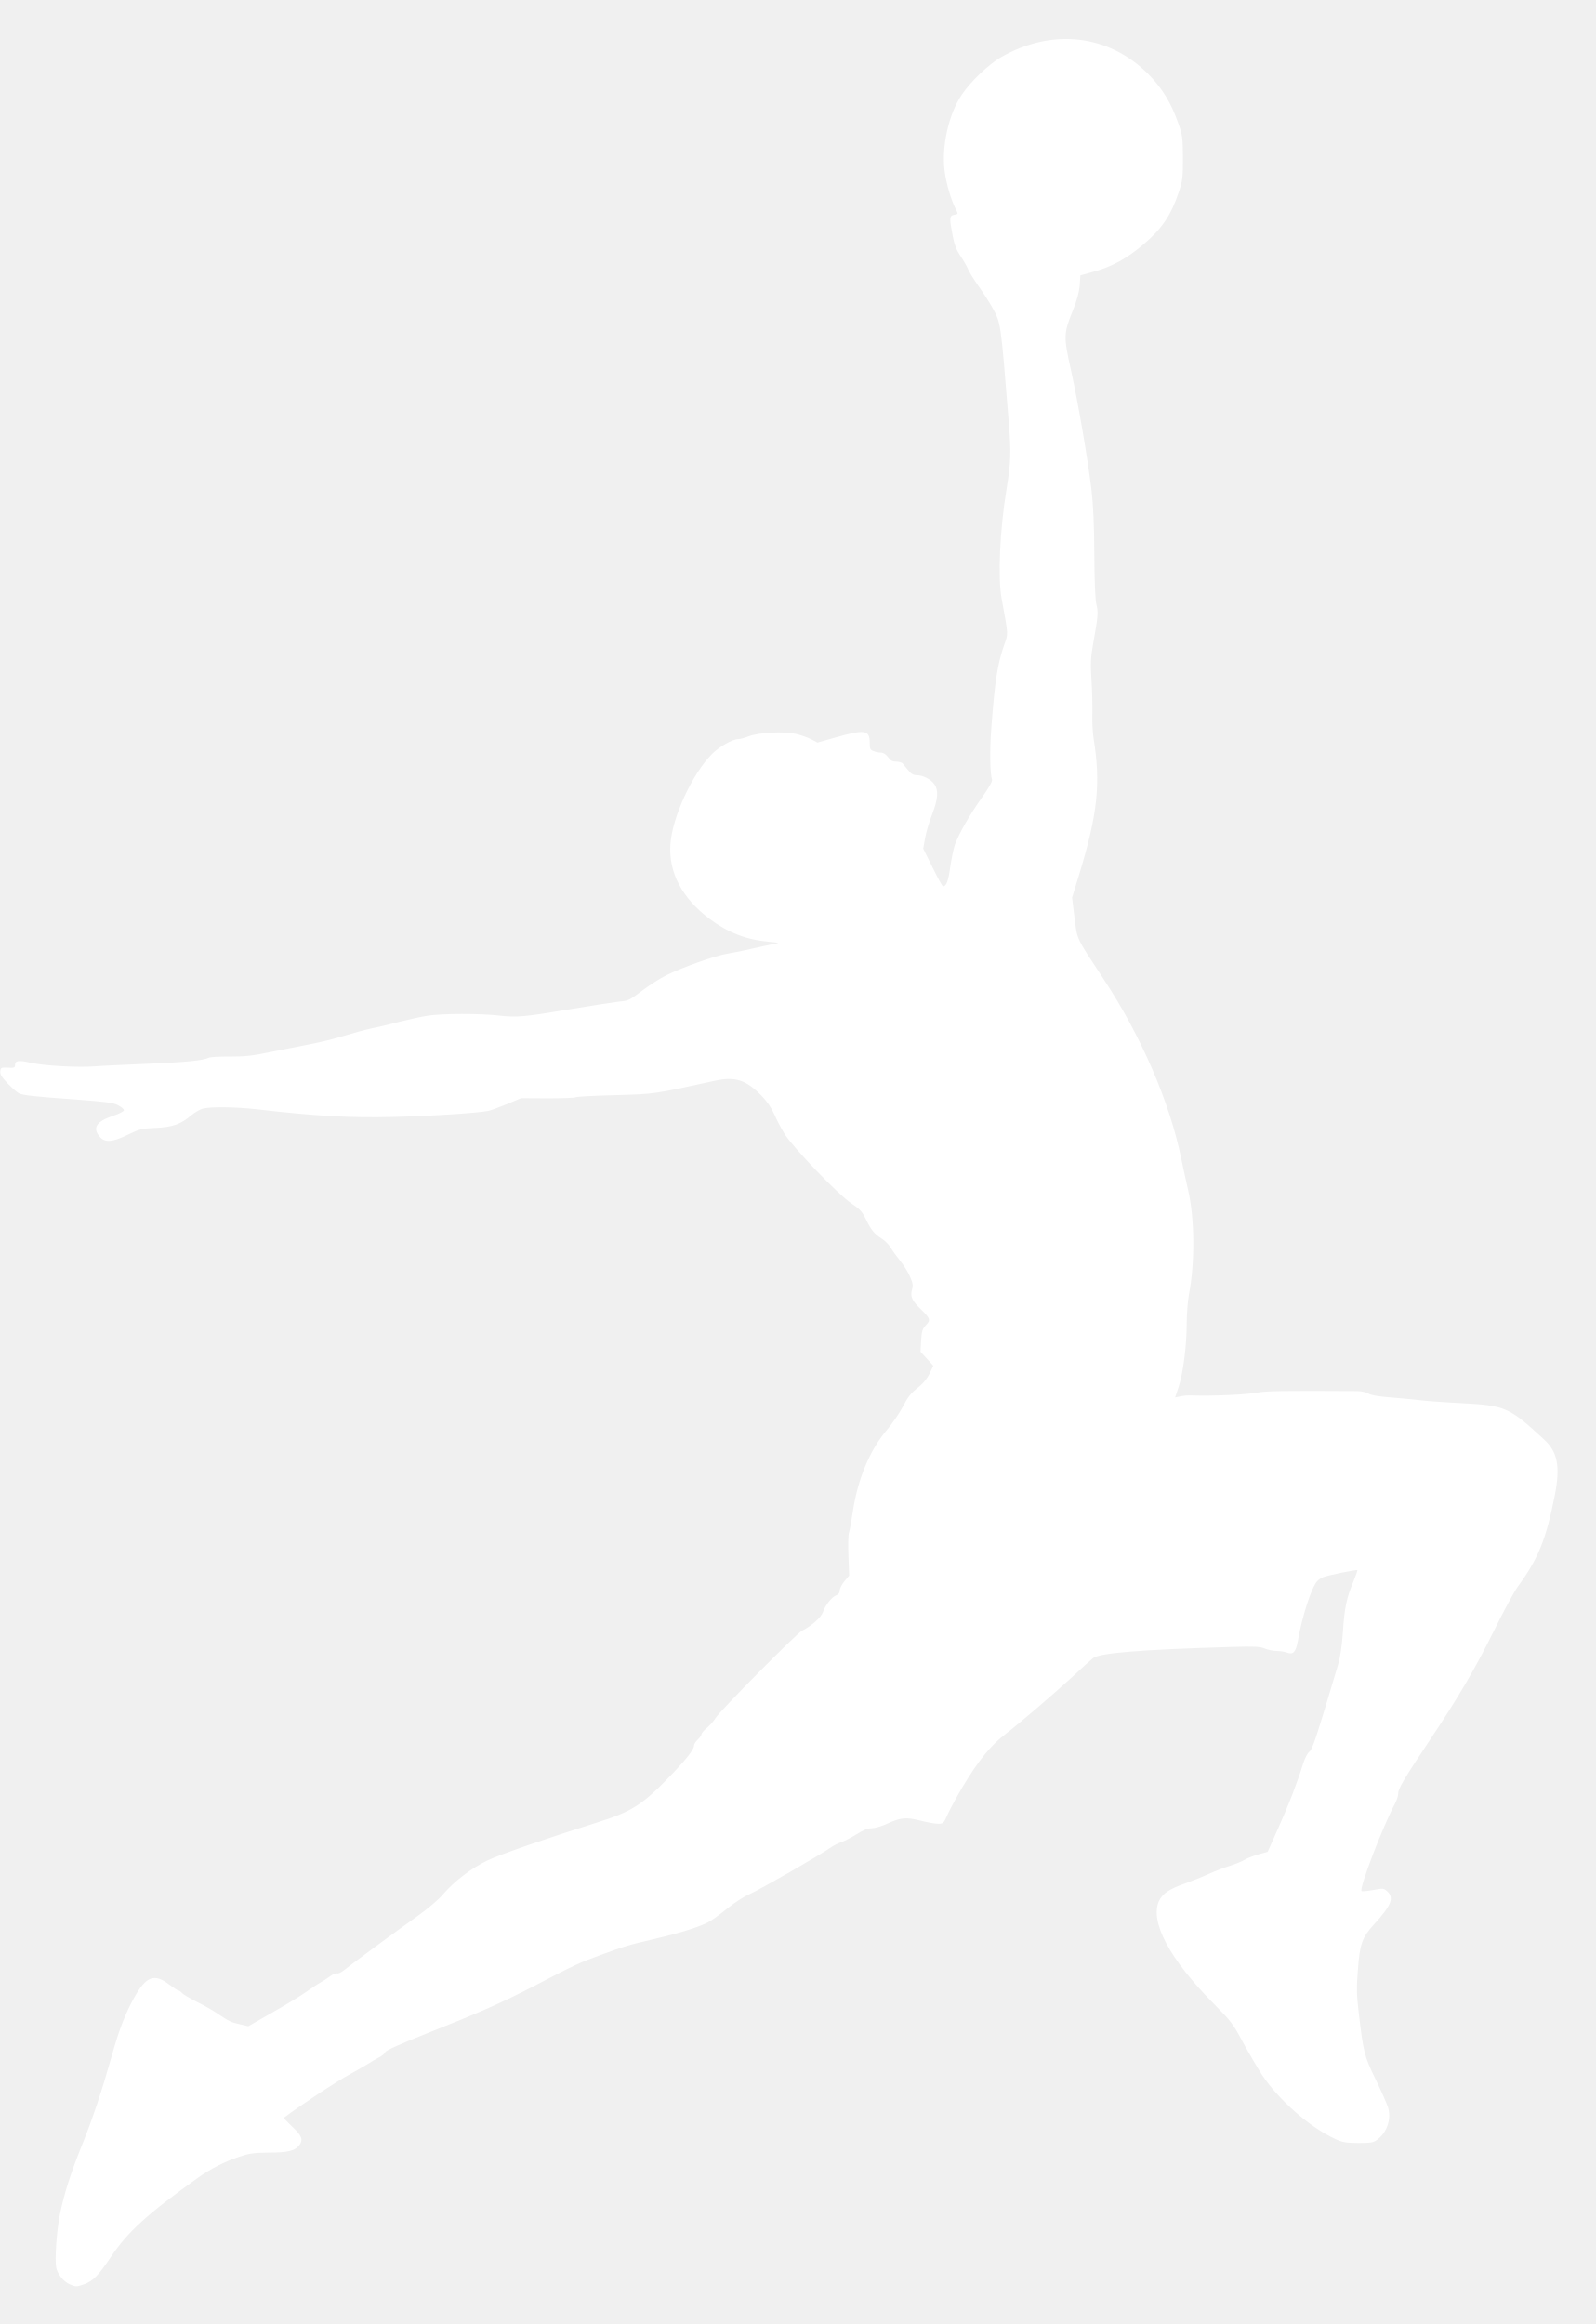
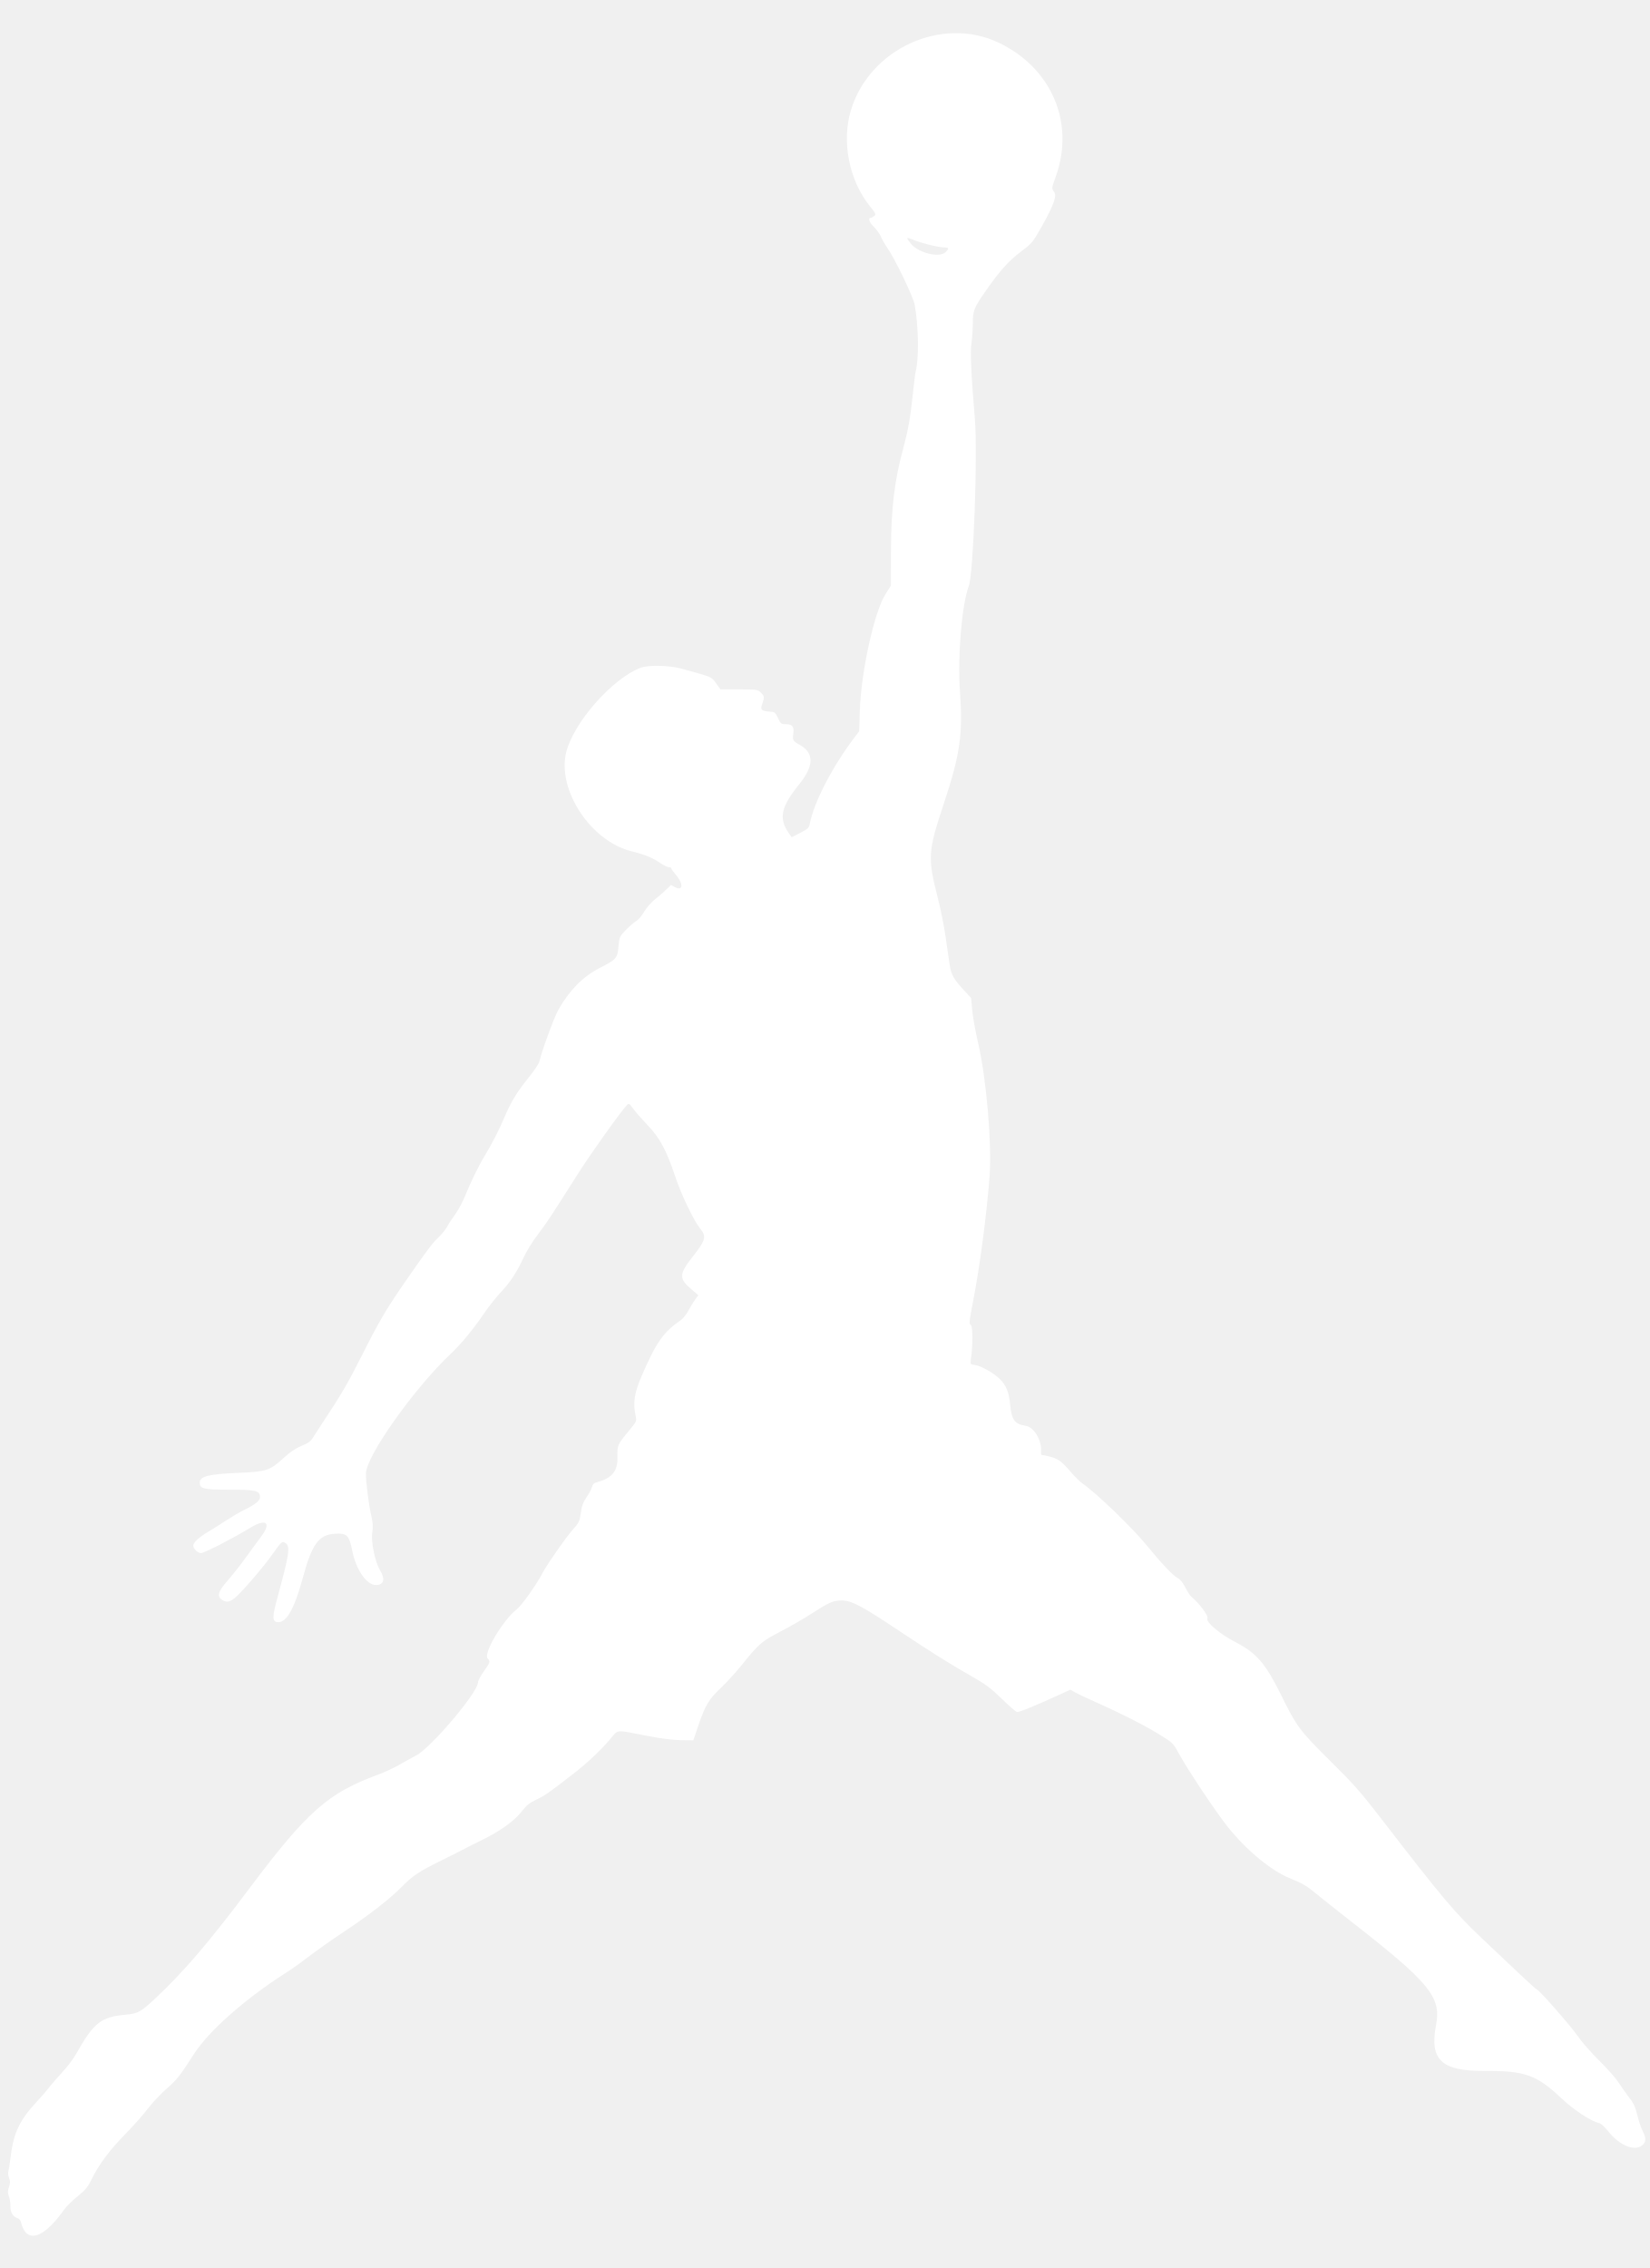
- <svg xmlns="http://www.w3.org/2000/svg" viewBox="0 176 1062 1547">
-   <path d="M46.5 1696.6 C42.3 1694.8 38.2 1689.7 37.4 1685.3 C36.4 1679.9 37.7 1660.8 39.9 1649.9 C42.6 1636.6 47.0 1622.6 54.5 1604.1 C61.7 1586.3 67.9 1567.6 74.4 1544.5 C79.1 1527.5 83.5 1516.1 89.4 1505.6 C97.3 1491.5 102.7 1489.5 112.6 1497.0 C115.5 1499.2 118.3 1501.0 118.8 1501.0 C119.3 1501.0 120.3 1501.7 121.1 1502.6 C121.8 1503.5 126.2 1506.1 130.9 1508.5 C135.7 1510.8 142.0 1514.4 145.0 1516.5 C152.6 1521.6 153.6 1522.1 159.8 1523.5 L165.3 1524.8 L181.7 1515.4 C190.7 1510.3 200.9 1504.1 204.3 1501.6 C207.7 1499.2 211.8 1496.5 213.5 1495.6 C215.2 1494.7 218.0 1492.8 219.8 1491.5 C221.6 1490.2 223.7 1489.3 224.4 1489.6 C225.1 1489.9 227.0 1489.0 228.6 1487.8 C232.8 1484.3 263.5 1461.7 277.5 1451.8 C284.5 1446.8 291.8 1440.7 294.9 1437.0 C302.7 1428.0 313.8 1419.6 324.6 1414.4 C333.2 1410.3 363.6 1399.8 398.0 1389.0 C420.3 1382.0 427.6 1377.4 445.3 1359.1 C456.9 1347.1 462.0 1340.6 462.0 1338.0 C462.0 1337.1 463.1 1335.3 464.5 1334.0 C465.9 1332.7 467.0 1331.1 467.0 1330.4 C467.0 1329.7 468.6 1327.8 470.6 1326.2 C472.6 1324.5 475.2 1321.6 476.3 1319.7 C479.4 1314.7 530.0 1263.6 533.9 1261.5 C540.4 1258.2 546.5 1252.8 547.8 1249.2 C549.4 1244.5 553.7 1239.1 556.6 1238.0 C558.2 1237.4 559.0 1236.3 559.0 1234.8 C559.0 1233.5 560.4 1230.7 562.1 1228.6 L565.3 1224.8 L564.8 1211.7 C564.5 1204.4 564.7 1197.4 565.2 1196.1 C565.7 1194.8 566.7 1188.9 567.6 1183.1 C570.7 1161.3 578.9 1141.4 590.3 1128.0 C593.8 1123.9 598.3 1117.3 600.4 1113.5 C604.7 1105.4 605.9 1103.8 612.0 1098.9 C614.8 1096.7 617.5 1093.2 618.9 1090.2 L621.3 1085.1 L617.0 1080.4 L612.8 1075.8 L613.2 1068.3 C613.6 1062.0 614.1 1060.5 616.4 1058.1 C619.7 1054.7 619.3 1053.6 613.0 1047.5 C607.1 1041.8 605.9 1039.1 607.1 1034.6 C608.0 1031.5 607.7 1030.1 605.6 1025.4 C604.2 1022.3 601.3 1017.7 599.2 1015.2 C597.1 1012.6 594.3 1008.8 593.1 1006.7 C591.8 1004.6 589.1 1001.8 587.1 1000.6 C582.0 997.3 579.9 994.8 576.5 987.7 C573.9 982.4 572.5 980.9 566.7 977.0 C558.3 971.5 527.8 939.7 522.3 930.8 C520.2 927.4 517.1 921.6 515.5 917.8 C513.5 913.3 510.6 909.1 507.0 905.4 C496.6 894.8 489.5 892.5 476.0 895.4 C433.9 904.6 436.2 904.2 409.4 905.0 C395.7 905.3 383.8 906.0 383.2 906.4 C382.5 906.8 374.1 907.1 364.5 907.1 L346.9 907.0 L337.6 910.9 C332.5 913.0 327.0 915.0 325.4 915.4 C318.2 916.9 287.1 918.9 261.5 919.5 C232.9 920.2 209.8 918.9 171.0 914.4 C156.5 912.8 140.1 912.6 134.9 914.0 C133.0 914.5 129.5 916.6 127.2 918.5 C120.5 924.3 114.9 926.3 103.5 926.8 C94.3 927.2 92.8 927.6 85.0 931.4 C74.6 936.4 69.9 936.7 66.4 932.7 C61.3 926.8 64.1 922.5 75.4 918.7 C79.4 917.4 82.5 915.8 82.5 915.0 C82.5 914.3 80.7 912.8 78.6 911.7 C75.4 910.0 70.6 909.4 50.6 907.9 C22.5 905.9 15.2 905.1 12.5 903.7 C11.4 903.2 8.1 900.3 5.2 897.3 C1.1 893.0 -0.0 891.2 0.2 889.1 C0.5 886.7 0.8 886.5 5.2 886.7 C9.4 887.0 10.0 886.7 10.0 885.0 C10.0 881.9 12.4 881.6 20.3 883.4 C29.5 885.5 51.9 886.7 63.5 885.8 C68.5 885.4 84.2 884.7 98.5 884.1 C123.3 883.1 135.4 881.9 138.9 880.1 C139.8 879.6 146.1 879.2 153.0 879.3 C163.3 879.3 168.1 878.8 180.5 876.2 C188.8 874.5 200.6 872.2 206.8 871.0 C213.1 869.8 223.0 867.4 229.0 865.5 C234.9 863.7 243.3 861.4 247.6 860.5 C251.9 859.7 260.4 857.6 266.5 856.0 C272.6 854.5 280.8 852.7 284.8 852.1 C294.2 850.6 319.9 850.6 332.0 852.0 C343.8 853.4 349.4 852.9 379.5 847.8 C392.7 845.6 406.8 843.4 410.8 842.9 C419.0 842.0 417.9 842.5 428.5 834.7 C432.8 831.5 439.5 827.2 443.4 825.3 C453.4 820.2 476.0 812.2 483.8 810.9 C487.5 810.3 495.2 808.8 501.0 807.4 C506.8 806.1 513.3 804.7 515.5 804.3 C519.2 803.7 519.0 803.6 512.0 802.9 C496.9 801.6 484.6 796.8 472.3 787.6 C454.0 773.8 445.0 756.7 446.3 738.0 C447.5 720.0 460.9 691.0 474.0 677.9 C479.0 672.9 487.7 668.0 491.5 668.0 C492.6 668.0 495.8 667.2 498.5 666.1 C505.5 663.5 521.9 662.7 529.7 664.5 C533.1 665.3 537.7 666.9 540.0 668.1 L544.2 670.3 L555.9 667.0 C575.8 661.3 579.0 661.8 579.0 670.6 C579.0 674.5 579.3 675.2 581.6 676.0 C583.0 676.6 585.2 677.0 586.5 677.0 C588.0 677.0 589.8 678.1 591.2 680.0 C592.8 682.3 594.2 683.0 596.6 683.0 C598.4 683.0 600.4 683.6 600.9 684.2 C601.5 684.9 603.1 687.0 604.6 688.7 C606.5 691.1 608.0 692.0 610.2 692.0 C614.3 692.0 619.7 694.7 622.0 698.0 C624.9 702.1 624.5 707.7 620.5 718.2 C618.5 723.3 616.4 730.5 615.8 734.2 L614.6 740.9 L620.8 753.4 C624.2 760.3 627.3 766.0 627.8 766.0 C630.0 766.0 631.3 762.5 632.6 753.1 C633.4 747.6 634.8 740.9 635.7 738.2 C638.6 730.5 645.6 718.3 653.6 707.0 C658.2 700.5 660.8 696.0 660.4 695.0 C659.1 691.5 658.8 675.4 659.9 661.0 C662.3 629.0 664.0 618.1 668.6 605.0 C671.2 597.4 671.4 599.8 666.8 574.5 C664.2 560.5 665.6 528.7 670.0 502.0 C673.0 483.0 673.2 477.6 671.5 456.5 C666.1 389.2 666.4 391.2 660.3 380.2 C658.3 376.7 654.3 370.5 651.3 366.3 C648.4 362.2 645.3 357.2 644.4 355.1 C643.6 353.1 641.3 349.2 639.4 346.4 C636.8 342.6 635.4 339.1 634.3 333.4 C631.9 321.0 632.0 319.6 635.2 319.0 C637.9 318.5 637.9 318.4 636.5 315.7 C633.1 309.1 629.9 298.3 628.8 289.5 C626.8 273.0 631.6 251.9 640.3 239.0 C646.3 230.1 658.2 218.8 666.5 214.0 C700.6 194.6 738.2 198.9 764.5 225.4 C773.6 234.6 779.6 244.4 784.3 257.8 C787.2 266.0 787.4 267.4 787.5 281.0 C787.5 294.3 787.3 296.2 784.7 304.0 C779.5 319.5 773.2 328.7 760.6 339.2 C750.0 348.1 740.3 353.4 728.9 356.6 L719.2 359.3 L718.8 365.9 C718.4 370.5 717.0 375.7 714.1 383.0 C708.0 397.9 708.0 400.1 713.0 422.6 C717.7 444.0 724.0 480.4 726.6 502.0 C727.8 512.2 728.4 525.0 728.5 545.0 C728.6 563.3 729.1 575.3 729.9 578.4 C731.2 583.7 731.0 586.2 727.8 604.0 C726.1 613.8 725.9 617.4 726.6 628.5 C727.1 635.6 727.3 645.8 727.2 651.0 C727.0 656.2 727.4 663.6 728.0 667.5 C732.9 697.6 730.7 718.0 718.3 758.5 L713.7 773.5 L715.3 786.7 C717.2 801.8 716.1 799.5 734.8 827.9 C759.7 865.6 778.8 909.9 786.4 947.4 C787.8 954.0 789.8 963.3 790.9 968.0 C795.3 986.6 795.6 1016.4 791.5 1037.7 C790.7 1042.0 790.0 1050.8 790.0 1057.2 C790.0 1071.8 787.6 1090.2 784.6 1099.3 L782.3 1106.2 L785.9 1105.5 C787.9 1105.0 791.2 1104.8 793.2 1104.9 C806.3 1105.4 829.9 1104.4 837.0 1103.0 C842.9 1101.9 853.7 1101.7 903.5 1102.0 C906.3 1102.0 909.5 1102.8 910.9 1103.6 C912.4 1104.7 917.2 1105.5 924.4 1106.1 C930.5 1106.6 939.5 1107.4 944.5 1108.0 C949.5 1108.6 961.8 1109.5 972.0 1110.0 C1002.3 1111.6 1004.4 1112.5 1028.0 1134.3 C1037.0 1142.6 1038.8 1152.3 1035.0 1171.6 C1029.2 1200.9 1024.1 1213.4 1010.4 1232.2 C1008.1 1235.3 1001.0 1248.4 994.7 1261.2 C981.9 1287.1 970.7 1306.1 951.4 1335.0 C935.0 1359.6 930.6 1366.9 930.8 1369.9 C930.9 1371.2 929.9 1374.3 928.5 1376.9 C920.3 1392.4 904.7 1433.1 906.4 1434.8 C906.7 1435.1 910.2 1434.8 914.1 1434.1 C920.9 1432.8 921.2 1432.9 923.6 1435.1 C928.2 1439.4 926.2 1444.4 914.7 1457.0 C906.8 1465.6 905.2 1470.1 904.0 1487.0 C903.0 1499.2 903.1 1503.8 904.5 1515.5 C907.7 1542.7 908.2 1544.6 915.8 1560.2 C919.6 1568.1 923.3 1576.4 924.0 1578.7 C926.4 1586.5 923.4 1595.5 916.7 1600.4 C914.3 1602.2 912.5 1602.5 904.2 1602.5 C895.8 1602.4 893.7 1602.1 888.6 1599.7 C871.9 1592.0 851.5 1574.1 840.3 1557.4 C837.0 1552.3 831.2 1542.4 827.4 1535.4 C821.0 1523.4 819.7 1521.6 808.3 1510.1 C778.6 1480.2 765.2 1455.0 771.6 1441.3 C774.0 1436.4 778.5 1433.4 788.5 1429.9 C793.3 1428.2 800.6 1425.3 804.7 1423.4 C808.9 1421.5 815.2 1419.1 818.8 1418.0 C822.4 1416.9 826.7 1415.1 828.4 1414.1 C830.1 1413.0 834.3 1411.4 837.7 1410.4 L843.9 1408.7 L851.3 1392.1 C858.3 1376.4 863.6 1362.7 867.6 1349.7 C868.6 1346.5 870.4 1343.1 871.6 1342.1 C873.8 1340.4 876.0 1333.6 890.6 1284.7 C892.2 1279.4 893.3 1272.2 894.0 1262.2 C895.0 1246.2 896.5 1239.5 901.0 1228.7 C902.6 1224.8 903.8 1221.4 903.6 1221.2 C903.1 1220.7 884.4 1224.5 881.0 1225.8 C879.6 1226.3 877.7 1227.6 876.8 1228.6 C873.0 1232.9 866.7 1252.4 864.0 1268.3 C862.6 1275.9 860.9 1277.7 856.5 1276.0 C855.1 1275.5 852.1 1275.0 850.0 1275.0 C847.8 1275.0 844.2 1274.3 842.0 1273.4 C838.6 1272.0 835.1 1271.9 820.2 1272.3 C759.4 1274.1 731.7 1276.3 727.6 1279.8 C726.4 1280.7 720.3 1286.2 714.0 1292.1 C700.6 1304.4 678.1 1323.6 669.5 1330.2 C659.6 1337.7 651.1 1348.2 640.8 1365.5 C636.9 1372.1 632.4 1380.3 630.9 1383.7 C628.2 1389.8 627.9 1390.0 624.5 1390.0 C622.5 1390.0 617.2 1389.1 612.7 1387.9 C603.1 1385.5 599.7 1385.8 590.5 1390.0 C586.9 1391.7 582.3 1393.0 580.2 1393.0 C577.6 1393.0 574.7 1394.2 570.4 1396.9 C567.0 1399.0 562.5 1401.4 560.4 1402.1 C558.3 1402.8 555.1 1404.4 553.5 1405.5 C545.7 1411.0 507.2 1433.1 498.7 1437.0 C495.0 1438.6 488.6 1442.8 484.3 1446.3 C480.0 1449.8 474.8 1453.6 472.8 1454.8 C467.4 1458.1 454.0 1462.4 436.5 1466.5 C418.5 1470.7 416.6 1471.2 399.7 1477.4 C385.6 1482.5 382.1 1484.2 356.0 1497.8 C334.5 1508.9 319.5 1515.6 284.3 1529.5 C266.0 1536.8 256.9 1540.9 256.5 1542.0 C256.2 1542.9 254.3 1544.6 252.2 1545.6 C250.2 1546.6 246.7 1548.7 244.5 1550.1 C242.3 1551.5 237.3 1554.3 233.5 1556.4 C223.9 1561.6 200.0 1577.4 189.0 1585.7 C188.8 1585.9 191.1 1588.4 194.2 1591.3 C200.9 1597.6 202.0 1600.2 199.3 1603.9 C196.4 1607.7 191.8 1608.9 178.9 1608.9 C169.1 1609.0 166.0 1609.4 159.4 1611.6 C149.3 1615.0 140.3 1619.6 131.7 1625.7 C98.0 1649.8 85.0 1661.6 73.7 1678.5 C65.7 1690.5 61.9 1694.4 56.1 1696.5 C50.9 1698.3 50.4 1698.3 46.5 1696.6 Z" fill="#fff" fill-rule="evenodd" />
+ <svg xmlns="http://www.w3.org/2000/svg" viewBox="0 58 1280 1760">
+   <path d="M19.7 1790.1 C18.4 1788.5 17.0 1785.6 16.6 1783.6 C16.2 1781.4 15.2 1779.9 13.9 1779.5 C10.0 1778.2 7.9 1774.8 8.1 1770.0 C8.1 1767.5 7.6 1764.1 6.9 1762.3 C5.9 1759.7 5.9 1758.4 7.0 1755.1 C8.0 1751.9 8.0 1750.5 7.0 1748.1 C6.3 1746.3 6.1 1744.1 6.5 1742.8 C6.9 1741.5 7.6 1737.3 8.0 1733.5 C10.3 1713.5 14.8 1703.8 28.4 1689.1 C31.8 1685.5 36.1 1680.5 38.0 1678.0 C39.9 1675.5 44.7 1670.1 48.5 1665.9 C52.4 1661.7 57.1 1655.5 59.0 1652.0 C72.7 1627.6 78.4 1623.1 97.8 1621.4 C106.9 1620.6 109.3 1619.3 120.4 1608.9 C142.2 1588.6 162.1 1565.4 194.1 1522.7 C238.2 1464.0 254.6 1449.5 292.5 1435.5 C298.0 1433.5 305.6 1430.0 309.5 1427.7 C313.4 1425.4 319.3 1422.2 322.6 1420.5 C334.0 1414.9 371.0 1371.3 371.0 1363.5 C371.0 1362.3 373.0 1358.5 375.5 1355.0 C380.5 1347.9 380.7 1347.4 378.4 1344.9 C375.0 1341.1 390.3 1315.3 400.9 1307.0 C404.9 1303.9 416.7 1287.3 421.4 1278.1 C424.7 1271.8 439.2 1251.0 444.5 1245.1 C449.3 1239.7 449.8 1238.7 450.8 1232.0 C451.6 1226.4 452.7 1223.5 455.4 1219.6 C457.3 1216.8 459.2 1213.3 459.5 1211.8 C460.0 1209.7 461.1 1208.8 463.7 1208.1 C475.2 1204.9 479.5 1199.5 479.2 1188.7 C479.0 1179.6 479.2 1179.0 487.8 1168.7 C494.0 1161.2 494.2 1160.8 493.4 1157.2 C491.1 1146.8 492.2 1139.2 497.9 1126.0 C509.2 1099.8 514.7 1091.8 528.6 1082.3 C530.2 1081.1 532.9 1077.8 534.4 1074.8 C536.0 1071.9 538.3 1068.1 539.6 1066.3 L542.0 1063.1 L536.6 1058.5 C526.7 1050.1 526.9 1046.7 538.0 1032.7 C547.5 1020.6 548.4 1017.5 543.7 1011.8 C538.5 1005.4 528.7 985.0 524.0 970.9 C517.3 950.7 512.2 941.2 502.6 931.1 C498.1 926.4 493.0 920.6 491.3 918.2 C488.7 914.5 488.0 914.1 486.8 915.3 C482.2 919.9 458.9 952.6 448.4 969.1 C427.5 1002.1 424.8 1006.2 417.3 1016.2 C413.2 1021.5 408.2 1029.7 406.1 1034.4 C400.8 1045.8 395.9 1053.2 388.5 1061.0 C385.1 1064.6 379.6 1071.5 376.2 1076.5 C367.5 1089.3 358.3 1100.5 350.3 1108.1 C321.6 1135.1 284.0 1188.1 284.0 1201.5 C284.0 1208.3 286.1 1225.1 288.0 1233.5 C289.5 1239.9 289.6 1242.7 288.9 1247.6 C287.8 1254.4 291.1 1270.1 294.9 1276.5 C299.2 1283.4 297.9 1288.0 291.8 1288.0 C284.5 1288.0 276.4 1276.3 273.4 1261.5 C271.0 1249.3 269.3 1247.6 260.0 1248.2 C247.4 1248.9 242.1 1256.2 235.0 1282.5 C228.4 1306.7 222.2 1317.6 215.3 1316.8 C211.2 1316.3 211.2 1312.8 215.4 1297.5 C224.4 1264.4 225.4 1258.1 221.8 1255.6 C219.0 1253.6 218.5 1254.1 211.3 1264.3 C204.7 1273.7 189.2 1291.8 183.2 1297.2 C178.7 1301.3 175.7 1301.9 172.2 1299.4 C168.1 1296.6 169.3 1292.9 176.9 1284.3 C180.6 1280.0 186.8 1272.2 190.6 1266.9 C194.4 1261.6 199.7 1254.4 202.3 1250.9 C211.0 1239.6 206.8 1235.9 194.0 1243.7 C181.5 1251.4 158.5 1263.2 156.1 1263.2 C153.6 1263.3 150.0 1259.9 150.0 1257.5 C150.0 1255.0 154.1 1251.2 161.2 1246.9 C165.2 1244.5 171.7 1240.5 175.5 1237.9 C179.3 1235.4 185.4 1231.8 189.0 1230.0 C198.9 1225.1 202.2 1222.3 201.8 1219.2 C201.3 1214.7 198.3 1214.0 177.7 1214.0 C158.0 1214.0 155.0 1213.3 155.0 1208.6 C155.0 1203.7 161.5 1202.0 184.0 1201.0 C206.9 1200.1 209.3 1199.3 219.9 1189.6 C225.5 1184.5 229.6 1181.8 234.1 1180.0 C238.8 1178.1 241.0 1176.6 242.5 1174.2 C243.6 1172.4 246.8 1167.5 249.5 1163.4 C264.6 1140.7 270.1 1131.3 281.3 1109.0 C294.4 1082.9 300.2 1073.1 316.3 1050.0 C331.5 1028.1 335.4 1022.9 340.5 1018.0 C343.1 1015.5 346.0 1011.9 347.0 1010.0 C348.0 1008.0 350.8 1003.8 353.2 1000.5 C355.6 997.2 359.1 990.7 361.0 986.0 C365.2 975.4 371.8 962.0 377.0 953.5 C381.9 945.5 387.0 935.5 392.0 923.9 C397.0 912.3 401.3 905.4 410.5 893.9 C414.7 888.7 418.4 883.2 418.7 881.5 C420.2 874.3 430.0 847.6 433.3 841.7 C441.9 826.5 452.3 815.9 465.5 809.1 C478.5 802.5 479.1 801.7 480.0 792.6 C480.7 784.9 480.8 784.8 486.1 779.3 C489.1 776.3 492.7 773.2 494.1 772.5 C495.6 771.7 498.1 768.7 499.8 765.7 C501.4 762.8 505.0 758.7 507.6 756.5 C510.3 754.4 514.4 750.9 516.6 748.7 L520.8 744.8 L524.0 746.5 C530.2 749.7 530.5 743.7 524.4 736.7 C522.5 734.4 521.0 732.3 521.0 731.8 C521.0 731.4 520.2 731.0 519.1 731.0 C518.1 731.0 514.9 729.4 512.1 727.5 C506.6 723.7 500.1 721.0 490.1 718.6 C458.3 710.7 432.1 670.7 439.5 641.5 C445.4 618.4 475.4 584.4 497.2 576.2 C503.2 573.9 519.4 574.3 528.6 576.8 C553.6 583.7 552.0 583.1 555.8 588.3 L559.2 593.0 L573.6 593.0 C587.6 593.0 588.2 593.1 590.5 595.5 C593.3 598.2 593.4 599.0 591.6 604.2 C589.9 608.8 590.8 609.7 597.0 610.2 C601.3 610.5 601.6 610.7 603.8 615.2 C605.9 619.7 606.3 620.0 609.9 620.0 C615.0 620.0 616.4 621.9 615.7 627.3 C615.0 632.4 615.3 633.0 620.5 635.9 C632.0 642.3 631.9 652.2 620.2 666.7 C606.1 684.1 604.2 693.0 612.1 704.4 L614.4 707.7 L621.1 704.3 C627.1 701.2 627.9 700.5 628.5 697.2 C631.6 680.8 646.0 652.9 663.0 630.5 L666.8 625.5 L667.3 610.0 C668.2 579.5 678.5 532.7 687.3 519.0 L691.4 512.5 L691.5 484.0 C691.6 452.5 694.3 430.5 701.0 406.0 C704.7 392.3 706.6 381.9 708.5 363.5 C709.4 355.2 710.3 347.8 710.5 347.0 C713.3 337.0 713.0 311.7 709.9 294.5 C708.7 288.2 694.4 258.3 688.4 250.0 C686.7 247.5 684.5 243.7 683.6 241.5 C682.6 239.3 680.1 235.8 678.0 233.8 C674.5 230.4 673.5 227.0 675.9 227.0 C676.3 227.0 677.4 226.4 678.4 225.7 C680.1 224.4 679.9 223.9 675.1 218.0 C659.0 197.9 653.0 167.9 660.4 143.5 C674.8 96.0 730.6 70.3 774.6 90.9 C815.9 110.3 834.4 153.0 819.5 194.7 C816.1 204.2 816.1 204.3 818.0 206.7 C820.5 209.9 817.9 217.1 808.1 234.5 C801.6 246.0 800.9 246.8 792.4 253.2 C782.6 260.7 775.7 268.4 765.0 283.8 C755.8 297.0 755.0 299.1 755.0 309.2 C755.0 313.8 754.5 320.3 754.0 323.8 C752.9 330.5 753.7 348.8 756.6 383.0 C758.9 409.6 755.5 503.3 751.9 512.7 C746.5 527.0 743.1 567.1 745.0 594.1 C747.4 627.8 745.2 643.2 732.7 681.0 C720.1 719.1 719.8 723.1 727.9 755.1 C730.1 763.7 732.8 777.2 733.9 785.1 C735.1 793.0 736.5 802.6 737.0 806.5 C738.2 814.4 740.1 817.8 748.3 826.6 L753.7 832.5 L754.5 841.5 C754.9 846.5 757.0 858.1 759.1 867.3 C765.5 894.5 769.9 945.5 768.0 970.9 C765.8 1000.4 760.5 1040.4 755.4 1066.9 C752.1 1083.8 751.9 1085.4 753.5 1086.2 C755.1 1087.2 755.1 1102.8 753.4 1113.6 C753.0 1116.6 753.1 1116.8 756.9 1117.3 C761.4 1117.9 771.4 1123.6 776.0 1128.2 C780.9 1133.0 783.1 1138.5 783.9 1147.4 C785.1 1159.9 787.3 1163.0 796.2 1164.5 C802.1 1165.4 808.0 1174.6 808.0 1182.9 L808.0 1186.9 L813.3 1188.0 C820.5 1189.5 823.8 1191.7 830.6 1199.8 C833.9 1203.6 838.1 1207.8 840.0 1209.1 C851.1 1216.8 878.8 1243.5 890.2 1257.5 C902.0 1271.9 910.2 1280.5 913.9 1282.5 C915.9 1283.5 918.0 1286.1 919.9 1289.8 C921.5 1293.0 923.6 1296.2 924.4 1296.9 C930.8 1302.2 938.1 1312.0 937.1 1313.9 C935.6 1316.7 947.0 1326.3 959.4 1332.6 C975.2 1340.8 982.3 1349.1 994.2 1373.2 C1006.4 1398.0 1008.6 1400.9 1032.4 1424.5 C1050.9 1442.8 1056.1 1448.7 1072.5 1470.0 C1119.6 1531.1 1129.3 1542.6 1151.1 1563.1 C1158.9 1570.5 1171.3 1582.2 1178.7 1589.2 C1186.2 1596.3 1192.5 1602.0 1192.9 1602.0 C1194.4 1602.0 1219.0 1630.1 1224.5 1638.0 C1227.7 1642.7 1235.4 1651.5 1241.6 1657.5 C1247.7 1663.5 1254.4 1671.2 1256.5 1674.5 C1258.6 1677.8 1261.8 1682.3 1263.5 1684.5 C1267.9 1690.0 1269.0 1692.3 1271.1 1700.7 C1272.1 1704.7 1273.8 1709.7 1275.0 1711.9 C1277.7 1717.3 1277.6 1720.4 1274.4 1722.9 C1268.3 1727.7 1256.5 1722.7 1247.7 1711.4 C1245.3 1708.4 1242.4 1705.8 1241.0 1705.5 C1234.5 1704.0 1221.6 1695.5 1211.5 1686.0 C1192.6 1668.2 1183.3 1664.9 1153.0 1665.1 C1118.5 1665.3 1109.3 1656.7 1114.6 1629.0 C1118.6 1607.6 1109.3 1596.4 1048.5 1549.0 C1037.0 1540.0 1024.7 1530.2 1021.2 1527.3 C1014.4 1521.6 1011.2 1519.7 1001.2 1515.6 C986.6 1509.7 967.7 1494.1 953.1 1476.0 C944.0 1464.7 921.9 1431.5 915.1 1419.1 C910.5 1410.6 910.5 1410.6 899.5 1403.8 C888.1 1396.8 871.1 1388.1 850.5 1378.9 C843.9 1376.0 836.7 1372.6 834.6 1371.4 L830.7 1369.2 L823.1 1372.7 C802.8 1382.0 790.6 1387.0 789.1 1386.5 C788.2 1386.2 782.9 1381.5 777.2 1376.0 C768.5 1367.6 764.8 1364.9 753.2 1358.3 C739.1 1350.4 721.1 1339.1 698.5 1324.0 C668.9 1304.2 660.9 1300.0 653.3 1300.0 C646.5 1300.0 643.5 1301.4 629.5 1310.4 C624.1 1314.0 613.4 1320.1 605.9 1324.0 C590.9 1331.8 589.2 1333.3 575.0 1350.9 C570.9 1356.0 563.8 1363.7 559.3 1368.0 C550.0 1376.8 547.4 1381.2 541.9 1397.3 L538.1 1408.5 L528.3 1408.4 C522.0 1408.3 512.9 1407.1 503.0 1405.2 C476.9 1400.1 480.1 1399.9 473.9 1407.2 C466.0 1416.5 455.7 1426.2 445.2 1434.3 C425.5 1449.6 423.3 1451.1 416.5 1454.4 C410.9 1457.1 408.5 1459.0 404.9 1463.7 C399.2 1471.1 388.0 1479.1 374.0 1485.9 C368.2 1488.7 362.1 1491.8 360.5 1492.7 C358.9 1493.6 350.8 1497.7 342.6 1501.7 C324.5 1510.7 320.6 1513.3 311.0 1523.0 C301.7 1532.2 287.1 1543.6 268.5 1556.0 C253.9 1565.8 248.5 1569.6 236.0 1579.0 C231.9 1582.2 225.3 1586.8 221.3 1589.3 C189.8 1609.5 162.0 1634.1 150.5 1652.0 C139.6 1669.0 137.1 1672.1 129.5 1678.7 C125.1 1682.5 118.6 1689.4 115.0 1694.0 C111.5 1698.7 103.7 1707.5 97.7 1713.6 C85.1 1726.5 77.2 1737.0 71.5 1748.4 C68.1 1755.3 66.5 1757.3 60.2 1762.4 C56.2 1765.6 51.4 1770.3 49.7 1772.8 C36.9 1790.8 25.8 1797.3 19.7 1790.1 Z M733.7 253.8 C736.8 250.9 736.6 250.0 732.8 250.0 C728.3 250.0 714.6 246.6 708.8 244.1 C703.3 241.8 703.0 242.1 706.6 246.7 C712.2 254.1 728.8 258.4 733.7 253.8 Z" fill="#fff" fill-rule="evenodd" />
</svg>
